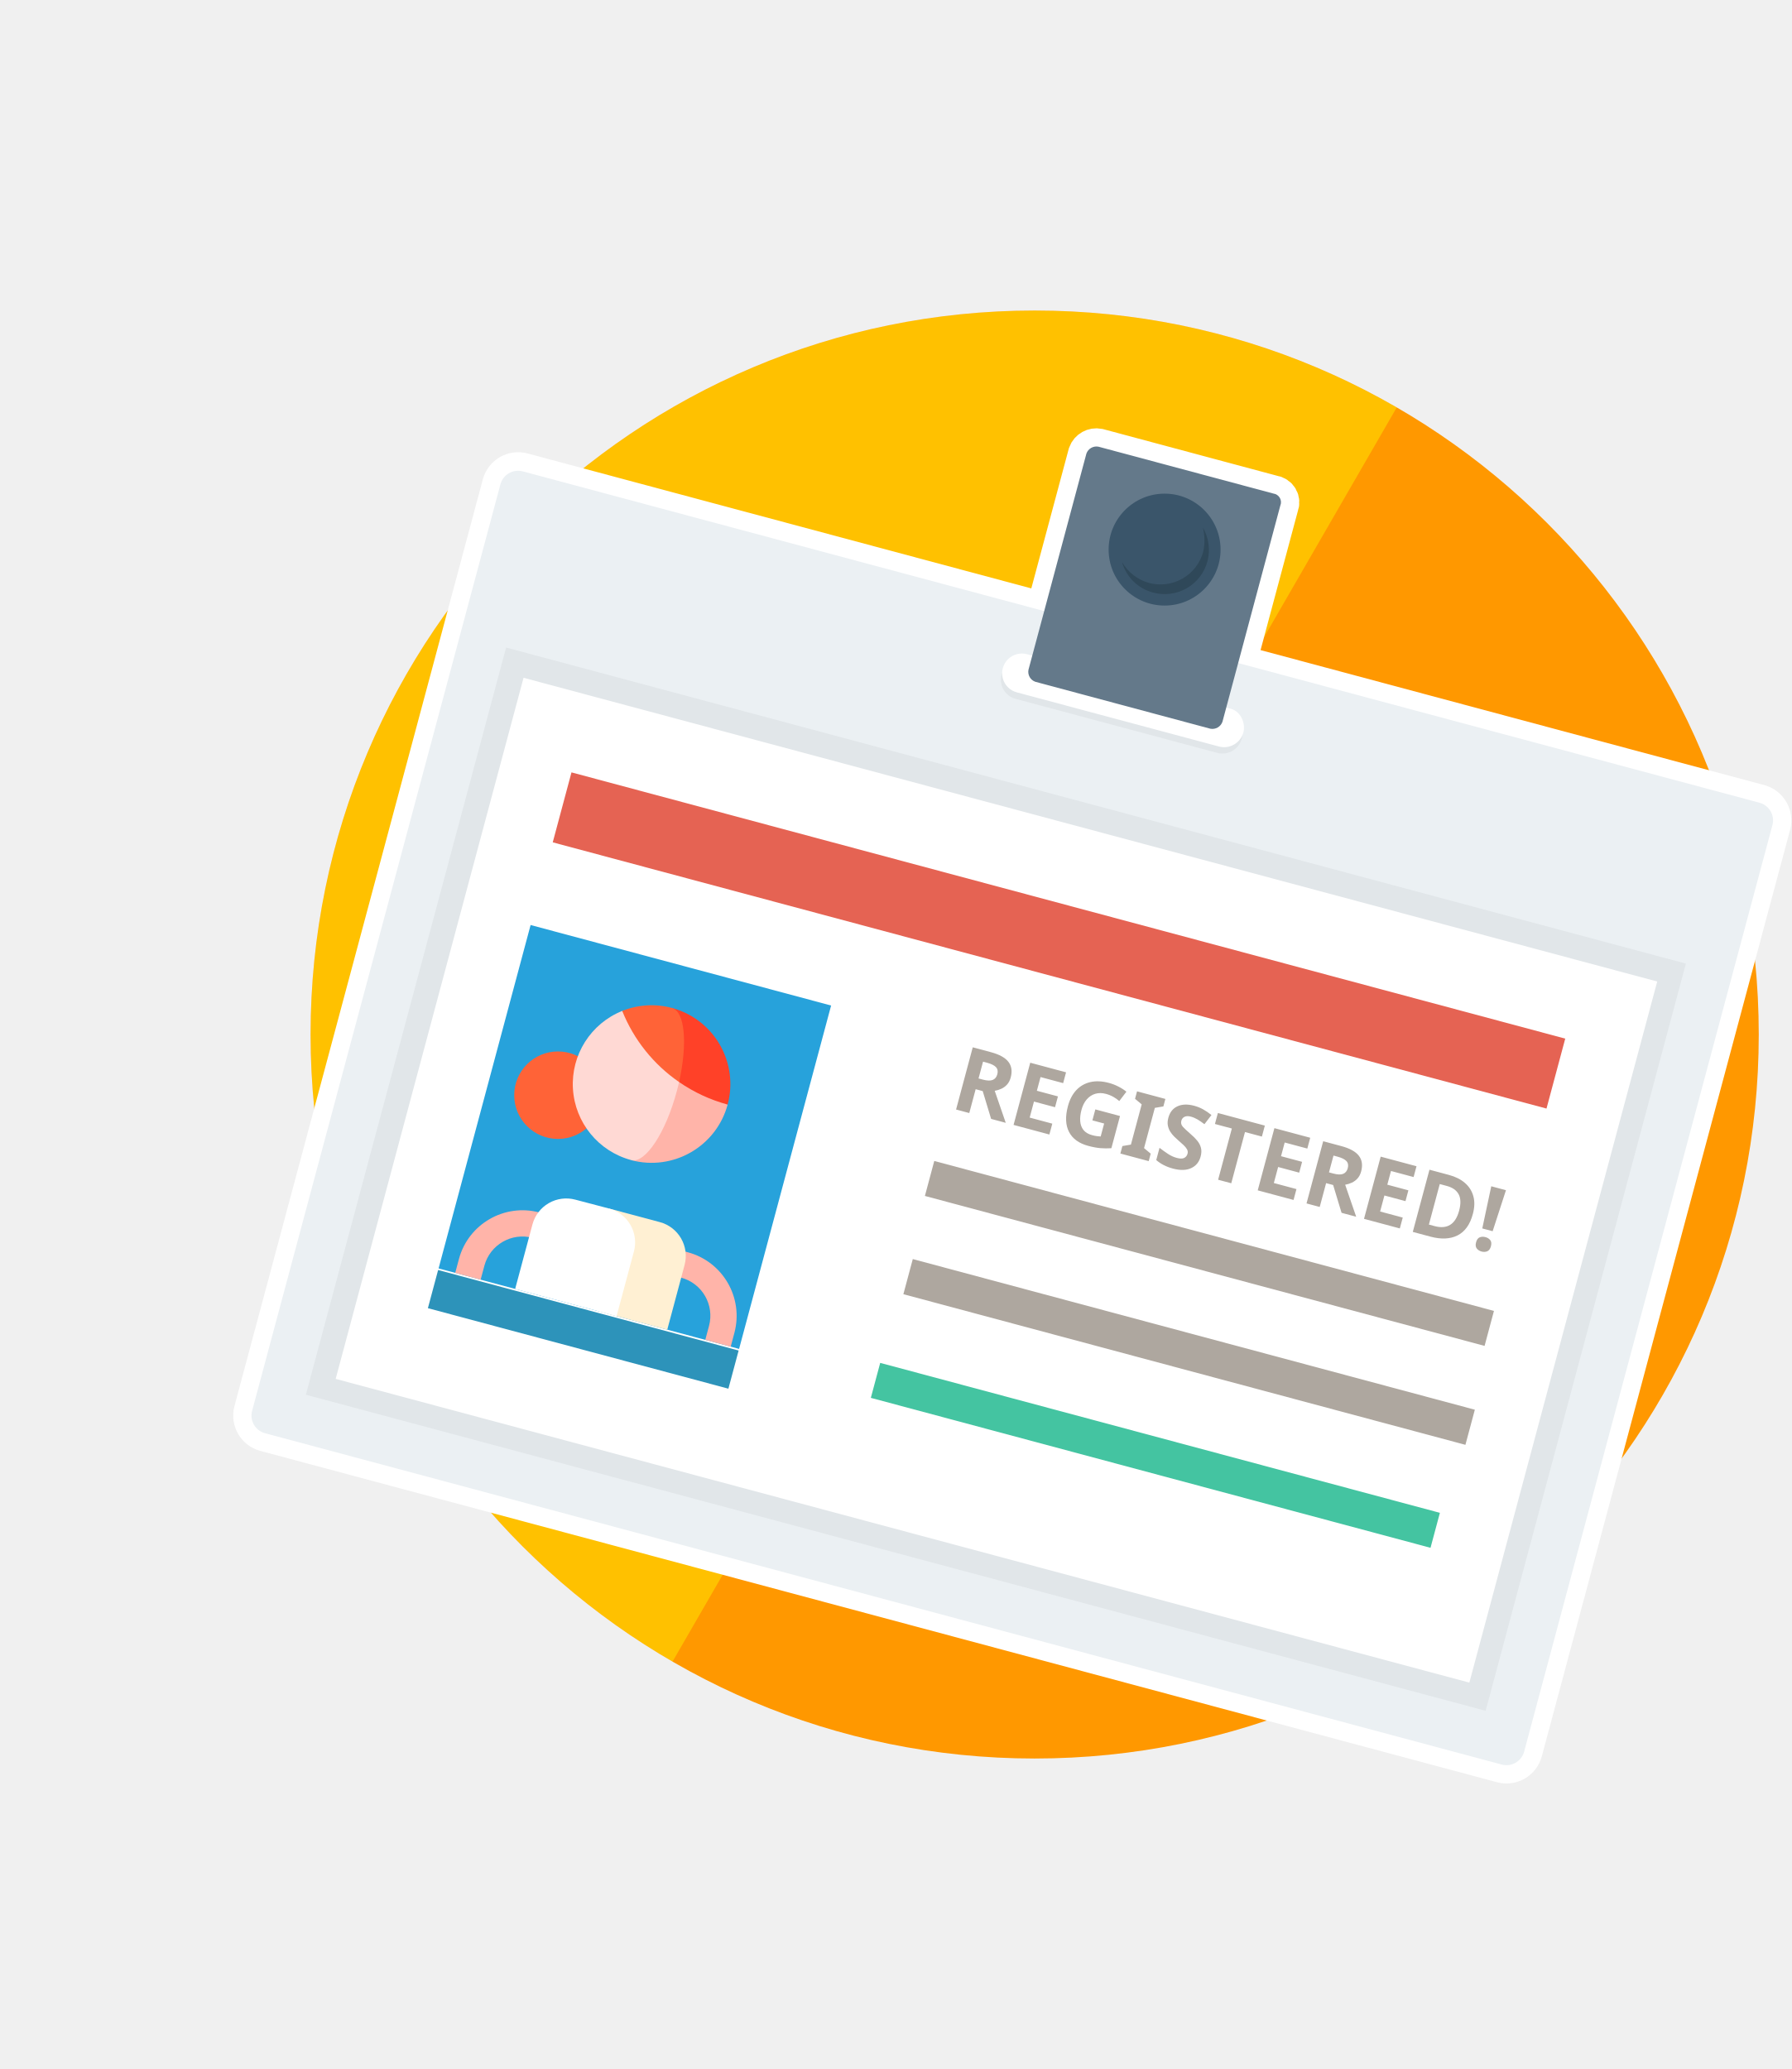
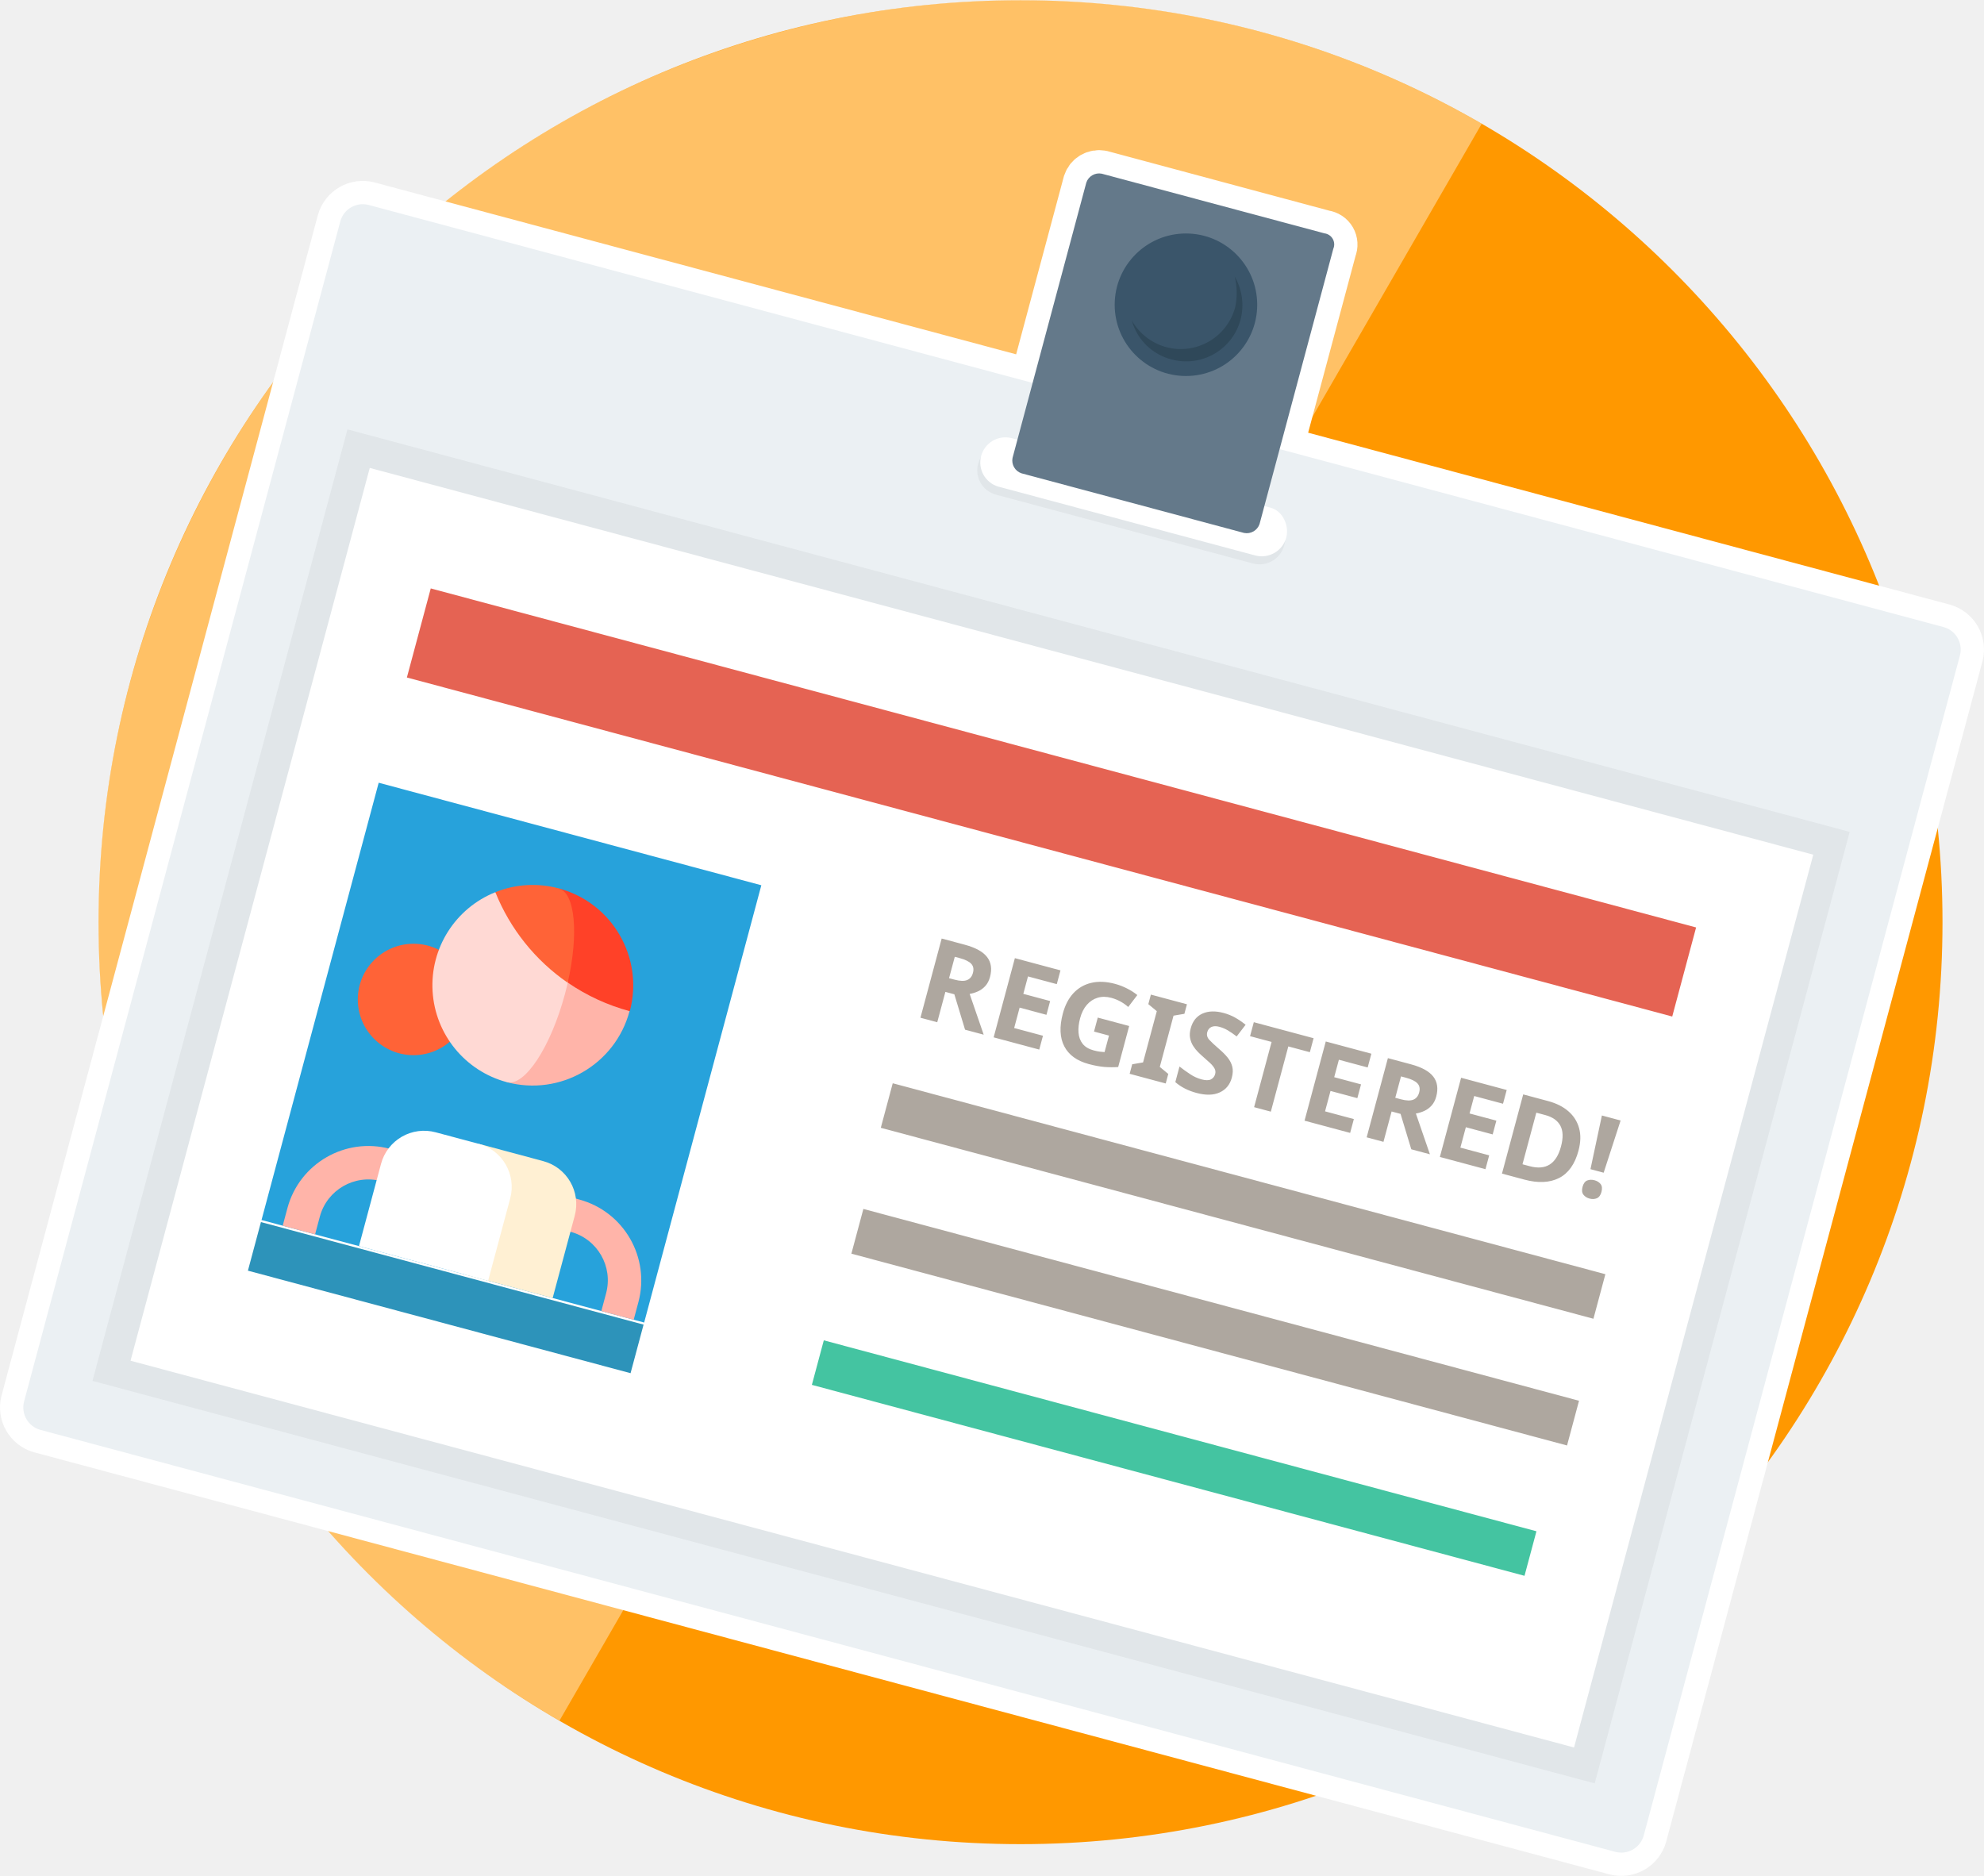
- <svg xmlns="http://www.w3.org/2000/svg" viewBox="0 0 489.71 565.69">
+ <svg xmlns="http://www.w3.org/2000/svg" viewBox="0 0 425.96 402.78">
  <defs>
-     <style>.a{fill:none;}.b{isolation:isolate;}.c{fill:#ff9800;}.d{opacity:0.4;mix-blend-mode:overlay;}.e{clip-path:url(#a);}.f,.g{fill:#fff;}.g{stroke:#fff;stroke-miterlimit:10;stroke-width:10px;}.h{fill:#ebf0f3;}.i{fill:#e1e6e9;}.j{fill:#64798a;}.k{fill:#3a556a;}.l{fill:#2f4859;}.m{fill:#e56353;}.n{fill:#27a2db;}.o{fill:#2d93ba;}.p{font-size:24.55px;font-family:Menlo-Bold, Menlo;font-weight:700;}.p,.q{fill:#aea79f;}.r{fill:#44c4a1;}.s{clip-path:url(#b);}.t{fill:#ffb4a9;}.u{fill:#fff0d3;}.v{fill:#ff6337;}.w{fill:#ffd9d4;}.x{fill:#ff4128;}</style>
+     <style>.a{fill:none;}.b{fill:#ff9800;}.c,.d,.g{fill:#fff;}.c{opacity:0.4;}.d{stroke:#fff;stroke-miterlimit:10;stroke-width:10px;}.e{fill:#ebf0f3;}.f{fill:#e1e6e9;}.h{fill:#64798a;}.i{fill:#3a556a;}.j{fill:#2f4859;}.k{fill:#e56353;}.l{fill:#27a2db;}.m{fill:#2d93ba;}.n{font-size:24.55px;font-family:Menlo-Bold, Menlo;font-weight:700;}.n,.o{fill:#aea79f;}.p{fill:#44c4a1;}.q{clip-path:url(#a);}.r{fill:#ffb4a9;}.s{fill:#fff0d3;}.t{fill:#ff6337;}.u{fill:#ffd9d4;}.v{fill:#ff4128;}</style>
    <clipPath id="a">
-       <circle class="a" cx="282.85" cy="282.85" r="197.95" />
-     </clipPath>
-     <clipPath id="b">
-       <rect class="a" x="124.95" y="268.34" width="97.2" height="85.05" transform="translate(-171.64 398.04) rotate(-75)" />
+       <rect class="a" x="61.2" y="183.49" width="97.2" height="85.05" transform="translate(-136.93 273.57) rotate(-75)" />
    </clipPath>
  </defs>
-   <g class="b">
-     <circle class="c" cx="282.85" cy="282.85" r="197.95" />
-     <g class="d">
-       <g class="e">
-         <polygon class="f" points="446.15 0 119.54 565.69 0 119.54 446.15 0" />
-       </g>
-     </g>
-     <path class="g" d="M481.05,219.49,338.48,181.28l11.53-43a2.38,2.38,0,0,0-1.91-3.3l-47.81-12.82A2.91,2.91,0,0,0,297,124l-11.53,43-142.57-38.2a5,5,0,0,0-6.06,3.5L68.91,385.78a5,5,0,0,0,3.5,6.07l338.17,90.61a5,5,0,0,0,6.07-3.5l67.9-253.41A5,5,0,0,0,481.05,219.49Z" />
-     <path class="h" d="M481.05,219.49,142.88,128.87a5,5,0,0,0-6.06,3.5L68.91,385.78a5,5,0,0,0,3.5,6.07l338.17,90.61a5,5,0,0,0,6.07-3.5l67.9-253.41A5,5,0,0,0,481.05,219.49Z" />
-     <rect class="i" x="166.5" y="155.45" width="211.5" height="333.9" transform="translate(-109.63 501.93) rotate(-75)" />
-     <rect class="f" x="173.18" y="162.25" width="198.45" height="320.85" transform="translate(-109.78 502.29) rotate(-75)" />
-     <path class="i" d="M336.05,195.54l-55.63-14.91a5.4,5.4,0,0,0-2.8,10.44l55.2,14.79a5.48,5.48,0,0,0,6.62-3.82A5.12,5.12,0,0,0,336.05,195.54Z" />
-     <path class="f" d="M336.52,193.8l-55.64-14.9a5.4,5.4,0,1,0-2.79,10.43l55.2,14.79a5.47,5.47,0,0,0,6.61-3.82C340.6,197.69,339.13,194.5,336.52,193.8Z" />
-     <path class="j" d="M348.1,134.94l-47.81-12.81A2.91,2.91,0,0,0,297,124l-15.84,59.12a2.89,2.89,0,0,0,1.91,3.3l47.81,12.82a2.92,2.92,0,0,0,3.31-1.91L350,138.25A2.39,2.39,0,0,0,348.1,134.94Z" />
-     <circle class="k" cx="318.37" cy="150.27" r="15.3" />
-     <path class="l" d="M328.84,144.23a14.72,14.72,0,0,1,.11,6.55,12.1,12.1,0,0,1-14.88,8.59,12.31,12.31,0,0,1-7.33-5.69,11.92,11.92,0,0,0,8.48,8.33,12.09,12.09,0,0,0,14.88-8.59A12.27,12.27,0,0,0,328.84,144.23Z" />
-     <rect class="m" x="279.6" y="116.52" width="19.8" height="281.25" transform="translate(-33.81 470.22) rotate(-75)" />
-     <rect class="n" x="124.95" y="268.34" width="97.2" height="85.05" transform="translate(-171.64 398.04) rotate(-75)" />
-     <rect class="o" x="154.05" y="320.93" width="10.8" height="85.05" transform="translate(-232.89 423.41) rotate(-75)" />
-     <text class="p" transform="matrix(0.97, 0.26, -0.26, 0.97, 259.23, 302.78)">REGISTERED!</text>
-     <rect class="q" x="325.68" y="263.5" width="9.9" height="158.4" transform="translate(-85.97 573.37) rotate(-75)" />
-     <rect class="q" x="318.23" y="291.32" width="9.9" height="158.4" transform="matrix(0.26, -0.97, 0.97, 0.26, -118.36, 586.79)" />
-     <rect class="r" x="310.89" y="318.71" width="9.9" height="158.4" transform="translate(-150.25 600) rotate(-75)" />
-     <g class="s">
-       <path class="t" d="M194.64,387.25l-6.94-1.86,6.13-22.88a10.77,10.77,0,0,0-7.61-13.18l-3.46-.93,1.85-6.93,3.47.93a18,18,0,0,1,12.69,22l-6.13,22.88Z" />
-       <path class="t" d="M119.34,367.07l6.13-22.87a18,18,0,0,1,22-12.69l3.46.93-1.86,6.93-3.46-.93a10.79,10.79,0,0,0-13.19,7.61l-6.13,22.88-6.93-1.86Z" />
-       <path class="u" d="M180.38,334.14l-13.86-3.71-5.62,57.93,13.87,3.72,12.38-46.22A9.57,9.57,0,0,0,180.38,334.14Z" />
-       <path class="f" d="M166.52,330.43,157.28,328a9.56,9.56,0,0,0-11.72,6.77l-12.39,46.21,27.73,7.43,12.39-46.21A9.58,9.58,0,0,0,166.52,330.43Z" />
-       <circle class="v" cx="152.53" cy="299.44" r="11.96" />
-       <path class="t" d="M186.54,291l-14,26.19A21.54,21.54,0,0,0,198.92,302Z" />
-       <path class="w" d="M185.05,298.24a60.77,60.77,0,0,0,1.49-7.25L170.1,276.4a21.53,21.53,0,0,0,2.45,40.78C176.37,318.21,182,309.73,185.05,298.24Z" />
-       <path class="x" d="M183.69,275.59l1.95,20.25A43.11,43.11,0,0,0,198.92,302,21.53,21.53,0,0,0,183.69,275.59Z" />
-       <path class="v" d="M183.69,275.59a21.39,21.39,0,0,0-13.59.81,43.09,43.09,0,0,0,15.54,19.44C188,285.37,187.25,276.54,183.69,275.59Z" />
-     </g>
+   <circle class="b" cx="219.1" cy="198" r="197.95" />
+   <path class="c" d="M167.86,6.79C62.26,35.09-.4,143.63,27.89,249.23a197.36,197.36,0,0,0,92.23,120.2l198-342.86A197.37,197.37,0,0,0,167.86,6.79Z" />
+   <path class="d" d="M417.3,134.64,274.73,96.44l11.53-43a2.39,2.39,0,0,0-1.91-3.31L236.54,37.29a2.9,2.9,0,0,0-3.31,1.91l-11.53,43L79.13,44a5,5,0,0,0-6.06,3.5L5.16,300.94A5,5,0,0,0,8.66,307l338.18,90.61a5,5,0,0,0,6.06-3.5L420.8,140.7A5,5,0,0,0,417.3,134.64Z" />
+   <path class="e" d="M417.3,134.64,79.13,44a5,5,0,0,0-6.06,3.5L5.16,300.94A5,5,0,0,0,8.66,307l338.18,90.61a5,5,0,0,0,6.06-3.5L420.8,140.7A5,5,0,0,0,417.3,134.64Z" />
+   <rect class="f" x="102.75" y="70.6" width="211.5" height="333.9" transform="translate(-74.93 377.46) rotate(-75)" />
+   <rect class="g" x="109.43" y="77.41" width="198.45" height="320.85" transform="translate(-75.07 377.82) rotate(-75)" />
+   <path class="f" d="M272.31,110.7,216.67,95.79a5.4,5.4,0,1,0-2.8,10.43L269.08,121a5.47,5.47,0,0,0,6.61-3.82A5.11,5.11,0,0,0,272.31,110.7Z" />
+   <path class="g" d="M272.77,109,217.13,94.05a5.4,5.4,0,0,0-2.79,10.43l55.2,14.79a5.46,5.46,0,0,0,6.61-3.82C276.85,112.85,275.38,109.66,272.77,109Z" />
+   <path class="h" d="M284.35,50.1,236.54,37.29a2.9,2.9,0,0,0-3.31,1.91L217.39,98.31a2.9,2.9,0,0,0,1.91,3.31l47.81,12.81a2.91,2.91,0,0,0,3.31-1.91l15.84-59.11A2.39,2.39,0,0,0,284.35,50.1Z" />
+   <circle class="i" cx="254.62" cy="65.43" r="15.3" />
+   <path class="j" d="M265.09,59.38a14.73,14.73,0,0,1,.11,6.55,12.1,12.1,0,0,1-14.88,8.59A12.27,12.27,0,0,1,243,68.83a11.9,11.9,0,0,0,8.48,8.33,12.09,12.09,0,0,0,14.88-8.59A12.28,12.28,0,0,0,265.09,59.38Z" />
+   <rect class="k" x="215.85" y="31.67" width="19.8" height="281.25" transform="translate(0.9 345.76) rotate(-75)" />
+   <rect class="l" x="61.2" y="183.49" width="97.2" height="85.05" transform="translate(-136.93 273.57) rotate(-75)" />
+   <rect class="m" x="90.3" y="236.08" width="10.8" height="85.05" transform="translate(-198.18 298.94) rotate(-75)" />
+   <text class="n" transform="matrix(0.97, 0.26, -0.26, 0.97, 195.48, 217.94)">REGISTERED!</text>
+   <rect class="o" x="261.93" y="178.66" width="9.9" height="158.4" transform="translate(-51.26 448.91) rotate(-75)" />
+   <rect class="o" x="254.48" y="206.48" width="9.9" height="158.4" transform="matrix(0.26, -0.97, 0.97, 0.26, -83.66, 462.33)" />
+   <rect class="p" x="247.14" y="233.86" width="9.9" height="158.4" transform="translate(-115.55 475.53) rotate(-75)" />
+   <g class="q">
+     <path class="r" d="M130.89,302.4,124,300.55l6.13-22.88a10.77,10.77,0,0,0-7.61-13.19l-3.46-.93,1.85-6.93,3.47.93a18,18,0,0,1,12.69,22l-6.13,22.87Z" />
+     <path class="r" d="M55.59,282.23l6.13-22.88a18,18,0,0,1,22-12.69l3.46.93-1.86,6.93-3.46-.92a10.78,10.78,0,0,0-13.19,7.61l-6.13,22.88-6.93-1.86Z" />
+     <path class="s" d="M116.63,249.3l-13.86-3.72-5.62,57.94L111,307.23,123.4,261A9.56,9.56,0,0,0,116.63,249.3Z" />
+     <path class="g" d="M102.77,245.58l-9.24-2.47a9.56,9.56,0,0,0-11.72,6.76L69.42,296.09l27.73,7.43,12.39-46.22A9.58,9.58,0,0,0,102.77,245.58Z" />
+     <circle class="t" cx="88.78" cy="214.59" r="11.96" />
+     <path class="r" d="M122.79,206.14l-14,26.2a21.54,21.54,0,0,0,26.37-15.23Z" />
+     <path class="u" d="M121.3,213.4a63.07,63.07,0,0,0,1.5-7.26l-16.45-14.58a21.53,21.53,0,0,0,2.45,40.78C112.62,233.36,118.22,224.88,121.3,213.4Z" />
+     <path class="v" d="M119.94,190.74l2,20.26a43.32,43.32,0,0,0,13.28,6.11A21.54,21.54,0,0,0,119.94,190.74Z" />
+     <path class="t" d="M119.94,190.74a21.45,21.45,0,0,0-13.59.82A43.19,43.19,0,0,0,121.89,211C124.28,200.53,123.5,191.69,119.94,190.74Z" />
  </g>
</svg>
